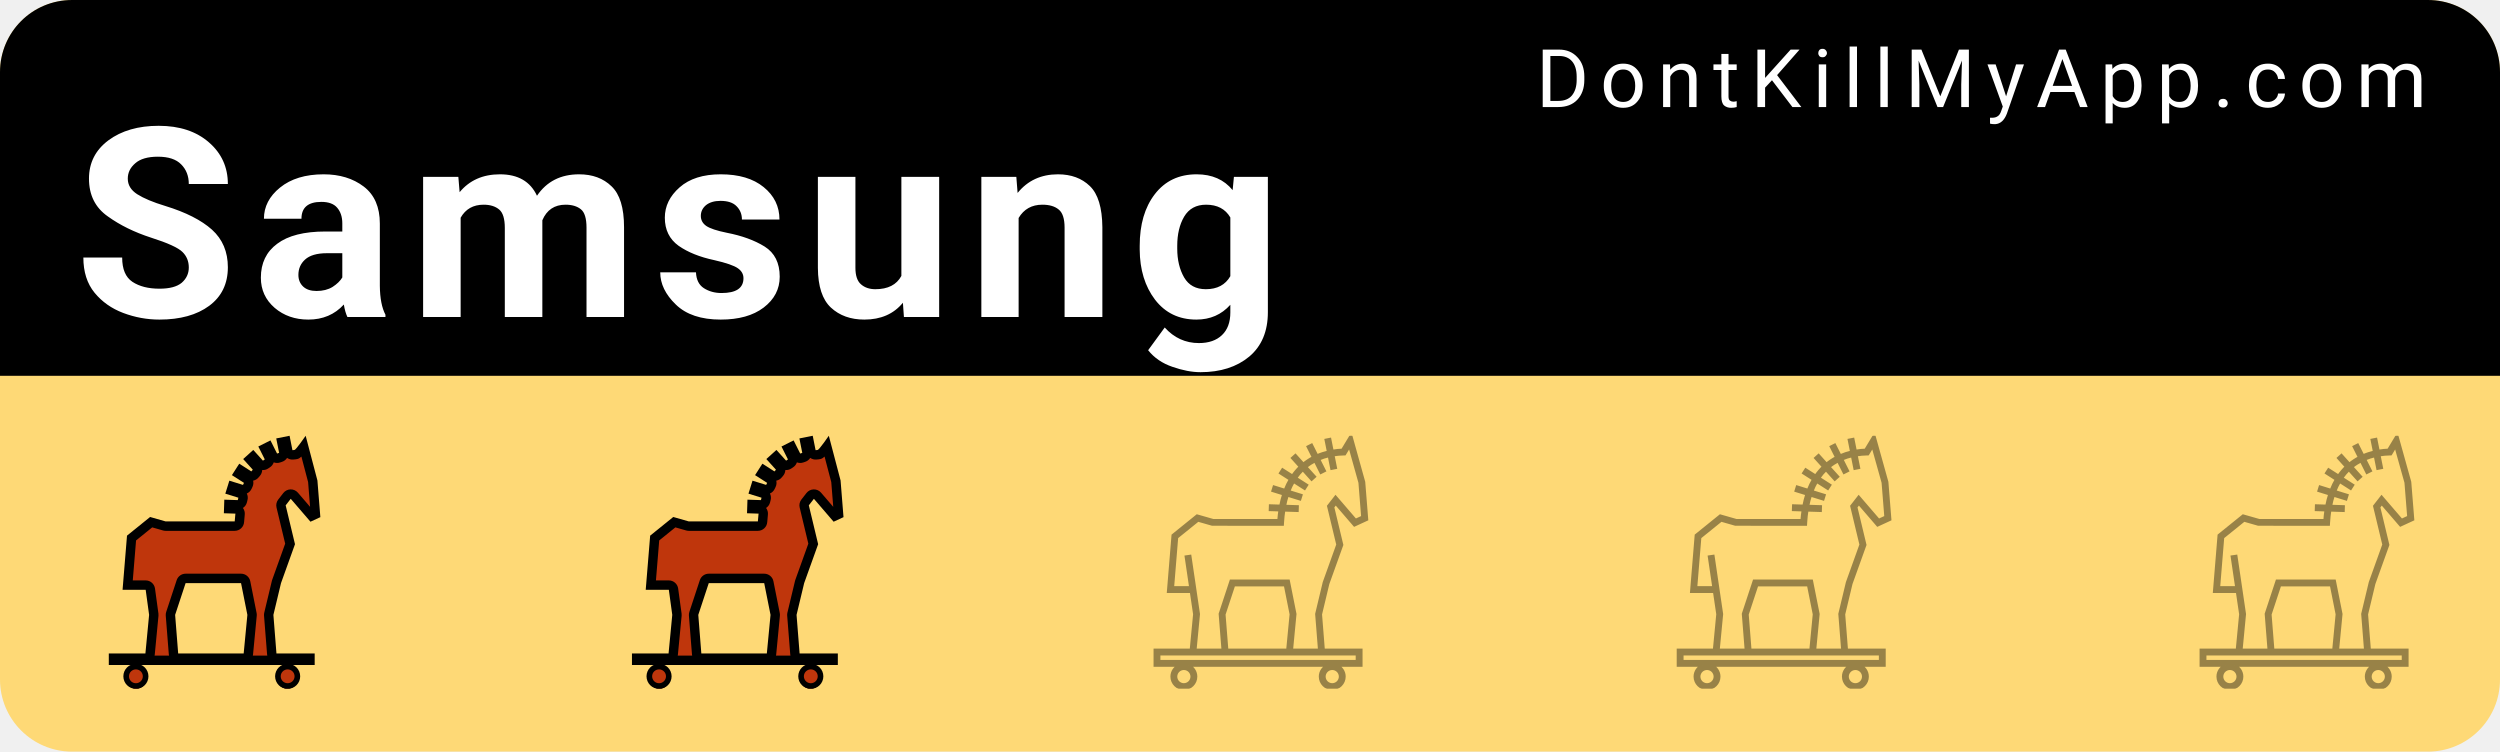
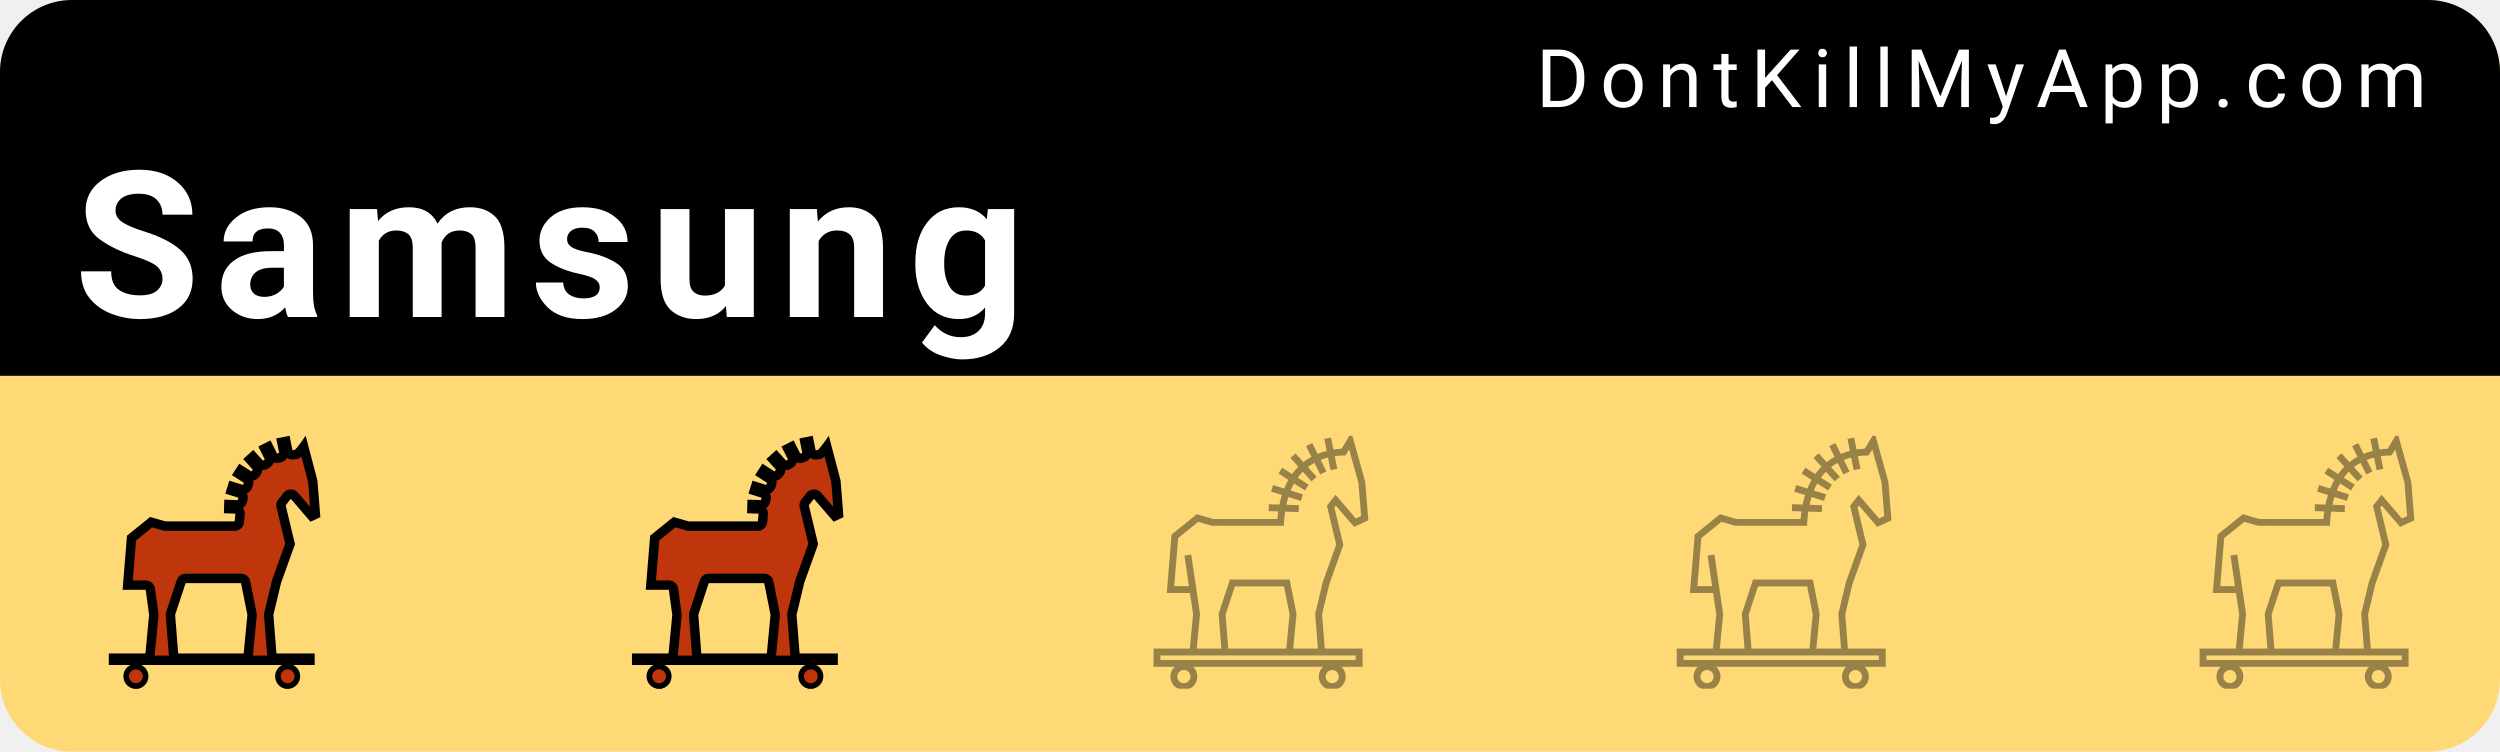
<svg xmlns="http://www.w3.org/2000/svg" width="153mm" height="46mm" viewBox="0 0 153 46" version="1.1" id="svg8">
  <defs id="defs2" />
  <g id="layer1" transform="translate(0,-251)">
    <rect style="color:#000000;clip-rule:nonzero;display:inline;overflow:visible;visibility:visible;opacity:1;isolation:auto;mix-blend-mode:normal;color-interpolation:sRGB;color-interpolation-filters:linearRGB;solid-color:#000000;solid-opacity:1;fill:#fed976;fill-opacity:1;fill-rule:nonzero;stroke:none;stroke-width:0.529;stroke-linecap:round;stroke-linejoin:miter;stroke-miterlimit:4;stroke-dasharray:none;stroke-dashoffset:0;stroke-opacity:1;color-rendering:auto;image-rendering:auto;shape-rendering:auto;text-rendering:auto;enable-background:accumulate" id="bkg" width="153" height="46" x="6.5503158e-15" y="251" rx="4.416" ry="4.416" />
    <path style="color:#000000;clip-rule:nonzero;display:inline;overflow:visible;visibility:visible;opacity:1;isolation:auto;mix-blend-mode:normal;color-interpolation:sRGB;color-interpolation-filters:linearRGB;solid-color:#000000;solid-opacity:1;fill:#000000;fill-opacity:1;fill-rule:nonzero;stroke:none;stroke-width:2;stroke-linecap:round;stroke-linejoin:miter;stroke-miterlimit:4;stroke-dasharray:none;stroke-dashoffset:0;stroke-opacity:1;color-rendering:auto;image-rendering:auto;shape-rendering:auto;text-rendering:auto;enable-background:accumulate" d="M 16.689,0 C 7.443,0 0,7.443 0,16.689 V 86.93 H 578.268 V 16.689 C 578.268,7.443 570.824,0 561.578,0 Z" id="bkgtop" transform="matrix(0.2645833,0,0,0.2645833,0,251)" />
    <text xml:space="preserve" style="font-style:normal;font-variant:normal;font-weight:300;font-stretch:normal;font-size:9.648px;line-height:0%;font-family:Roboto;-inkscape-font-specification:'Roboto Light';text-align:start;letter-spacing:0.685px;word-spacing:0px;writing-mode:lr-tb;text-anchor:start;fill:#ffffff;fill-opacity:1;stroke:none;stroke-width:0.201px;stroke-linecap:butt;stroke-linejoin:miter;stroke-opacity:1" x="94.007" y="257.55" id="link">
      <tspan id="tspan817" x="94.007" y="257.55" style="font-style:normal;font-variant:normal;font-weight:normal;font-stretch:normal;font-size:4.939px;font-family:Roboto;-inkscape-font-specification:Roboto;fill:#ffffff;stroke-width:0.201px">DontKillMyApp.com</tspan>
    </text>
    <text xml:space="preserve" style="font-style:normal;font-variant:normal;font-weight:bold;font-stretch:normal;font-size:12.7px;line-height:0%;font-family:Roboto;-inkscape-font-specification:'Roboto Bold';text-align:start;letter-spacing:0.902px;word-spacing:0px;writing-mode:lr-tb;text-anchor:start;fill:#ffffff;fill-opacity:1;stroke:none;stroke-width:0.265px;stroke-linecap:butt;stroke-linejoin:miter;stroke-opacity:1" x="4.538" y="270.402" id="vendor">
-       <tspan id="tspan821" x="4.538" y="270.402" style="font-style:normal;font-variant:normal;font-weight:bold;font-stretch:normal;font-size:16.228px;font-family:Roboto;-inkscape-font-specification:'Roboto Bold';fill:#ffffff;stroke-width:0.265px">Samsung</tspan>
+       <tspan id="tspan821" x="4.538" y="270.402" style="font-style:normal;font-variant:normal;font-weight:bold;font-stretch:normal;font-size:12.5px;font-family:Roboto;-inkscape-font-specification:'Roboto Bold';fill:#ffffff;stroke-width:0.265px">Samsung</tspan>
    </text>
    <g id="poo1" transform="matrix(0.01510025,0,0,0.01510025,5.393161,277.6693)">
      <svg version="1.1" x="0px" y="0px" viewBox="0 0 75.284 90" xml:space="preserve" id="svg14" width="1025" height="1025">
        <defs id="defs18" />
        <g id="g8" transform="translate(-12.358,-5)">
          <circle cx="75.88" cy="91.367" r="3.633" id="circle2" />
          <circle cx="22.104" cy="91.367" r="3.633" id="circle4" />
          <path d="M 70.933,68.74 73.642,57.429 78.616,43.583 75.297,29.754 77.107,27.43 84.123,35.584 87.642,33.96 86.598,20.908 82.413,5 c 0,0 -3.433,5.014 -3.983,5.058 -0.235,0.019 -0.476,0.041 -0.722,0.067 L 76.688,5 l -4.743,0.945 1.024,5.144 c -0.243,0.075 -0.487,0.155 -0.731,0.24 L 69.89,6.65 l -4.323,2.168 2.307,4.599 c -0.223,0.141 -0.444,0.287 -0.665,0.44 l -3.435,-3.814 -3.593,3.237 3.418,3.794 c -0.176,0.2 -0.351,0.402 -0.523,0.613 l -4.3,-2.751 -2.606,4.074 4.293,2.746 c -0.119,0.237 -0.234,0.483 -0.348,0.73 l -4.859,-1.507 -1.434,4.619 4.649,1.442 c -0.076,0.278 -0.144,0.567 -0.214,0.855 l -4.794,-0.156 -0.157,4.834 4.106,0.133 C 57.309,33.6 57.22,34.517 57.165,35.481 H 32.587 L 27.056,33.9 18.837,40.539 17.255,59.821 h 8.228 l 1.219,8.917 -1.315,13.722 H 12.358 v 4.115 H 85.623 V 82.46 H 72.017 Z M 37.046,82.462 35.962,68.74 39.693,57.429 h 19.724 l 2.255,11.311 -1.315,13.722 z" id="path6" />
        </g>
        <g transform="translate(-12.358,-5)" id="g821" style="fill:#bf360c;fill-opacity:1">
          <circle id="circle815" r="3.633" cy="91.367" cx="75.88" style="fill:#bf360c;fill-opacity:1" />
          <circle id="circle817" r="3.633" cy="91.367" cx="22.104" style="fill:#bf360c;fill-opacity:1" />
          <path style="fill:#bf360c;fill-opacity:1" id="path819" d="m 80.895,12.396 c -0.113,0.103 -0.209,0.199 -0.396,0.332 -0.277,0.196 -0.575,0.57 -1.801,0.668 -0.217,0.018 -0.43,0.037 -0.639,0.059 A 3.349,3.349 0 0 1 75.799,12.875 3.349,3.349 0 0 1 73.957,14.289 c -0.218,0.067 -0.424,0.134 -0.617,0.201 a 3.349,3.349 0 0 1 -2.287,-0.029 3.349,3.349 0 0 1 -1.391,1.787 c -0.185,0.117 -0.365,0.237 -0.547,0.363 a 3.349,3.349 0 0 1 -2.172,0.582 3.349,3.349 0 0 1 -0.83,2.094 c -0.165,0.188 -0.312,0.357 -0.441,0.516 a 3.349,3.349 0 0 1 -1.957,1.172 3.349,3.349 0 0 1 -0.26,2.283 c -0.088,0.176 -0.188,0.392 -0.299,0.633 a 3.349,3.349 0 0 1 -1.688,1.656 3.349,3.349 0 0 1 0.232,2.375 c -0.052,0.19 -0.113,0.451 -0.189,0.764 a 3.349,3.349 0 0 1 -1.422,2.008 3.349,3.349 0 0 1 0.648,2.395 c -0.099,0.856 -0.18,1.707 -0.23,2.584 a 3.349,3.349 0 0 1 -3.344,3.158 H 32.588 a 3.349,3.349 0 0 1 -0.92,-0.129 l -3.859,-1.104 -5.75,4.645 -1.168,14.229 h 4.592 a 3.349,3.349 0 0 1 3.318,2.896 l 1.219,8.918 a 3.349,3.349 0 0 1 0.016,0.773 L 28.721,82.781 a 3.349,3.349 0 0 1 -0.078,0.443 h 5.148 a 3.349,3.349 0 0 1 -0.082,-0.498 L 32.625,69.004 a 3.349,3.349 0 0 1 0.158,-1.312 l 3.73,-11.311 a 3.349,3.349 0 0 1 3.18,-2.301 h 19.725 a 3.349,3.349 0 0 1 3.285,2.695 l 2.254,11.311 a 3.349,3.349 0 0 1 0.049,0.975 l -1.314,13.723 a 3.349,3.349 0 0 1 -0.076,0.441 h 5.146 a 3.349,3.349 0 0 1 -0.082,-0.5 L 67.596,69.004 a 3.349,3.349 0 0 1 0.08,-1.043 l 2.709,-11.311 a 3.349,3.349 0 0 1 0.105,-0.354 L 75.125,43.391 72.041,30.535 a 3.349,3.349 0 0 1 0.613,-2.84 l 1.811,-2.324 a 3.349,3.349 0 0 1 5.182,-0.125 l 4.342,5.047 -0.705,-8.82 z" />
        </g>
        <circle style="color:#000000;clip-rule:nonzero;display:inline;overflow:visible;visibility:visible;opacity:1;isolation:auto;mix-blend-mode:normal;color-interpolation:sRGB;color-interpolation-filters:linearRGB;solid-color:#000000;solid-opacity:1;fill:#bf360c;fill-opacity:1;fill-rule:nonzero;stroke:#000000;stroke-width:2;stroke-linecap:round;stroke-linejoin:miter;stroke-miterlimit:4;stroke-dasharray:none;stroke-dashoffset:0;stroke-opacity:1;color-rendering:auto;image-rendering:auto;shape-rendering:auto;text-rendering:auto;enable-background:accumulate" id="path2590" cx="9.644" cy="85.599" r="3.464" />
        <circle r="3.464" cy="85.599" cx="63.644" id="circle2592" style="color:#000000;clip-rule:nonzero;display:inline;overflow:visible;visibility:visible;opacity:1;isolation:auto;mix-blend-mode:normal;color-interpolation:sRGB;color-interpolation-filters:linearRGB;solid-color:#000000;solid-opacity:1;fill:#bf360c;fill-opacity:1;fill-rule:nonzero;stroke:#000000;stroke-width:2;stroke-linecap:round;stroke-linejoin:miter;stroke-miterlimit:4;stroke-dasharray:none;stroke-dashoffset:0;stroke-opacity:1;color-rendering:auto;image-rendering:auto;shape-rendering:auto;text-rendering:auto;enable-background:accumulate" />
      </svg>
    </g>
    <g transform="matrix(0.01510025,0,0,0.01510025,37.41043,277.6693)" id="poo2">
      <svg version="1.1" x="0px" y="0px" viewBox="0 0 75.284 90" xml:space="preserve" id="svg14" width="1025" height="1025">
        <defs id="defs18" />
        <g id="g8" transform="translate(-12.358,-5)">
          <circle cx="75.88" cy="91.367" r="3.633" id="circle2" />
          <circle cx="22.104" cy="91.367" r="3.633" id="circle4" />
          <path d="M 70.933,68.74 73.642,57.429 78.616,43.583 75.297,29.754 77.107,27.43 84.123,35.584 87.642,33.96 86.598,20.908 82.413,5 c 0,0 -3.433,5.014 -3.983,5.058 -0.235,0.019 -0.476,0.041 -0.722,0.067 L 76.688,5 l -4.743,0.945 1.024,5.144 c -0.243,0.075 -0.487,0.155 -0.731,0.24 L 69.89,6.65 l -4.323,2.168 2.307,4.599 c -0.223,0.141 -0.444,0.287 -0.665,0.44 l -3.435,-3.814 -3.593,3.237 3.418,3.794 c -0.176,0.2 -0.351,0.402 -0.523,0.613 l -4.3,-2.751 -2.606,4.074 4.293,2.746 c -0.119,0.237 -0.234,0.483 -0.348,0.73 l -4.859,-1.507 -1.434,4.619 4.649,1.442 c -0.076,0.278 -0.144,0.567 -0.214,0.855 l -4.794,-0.156 -0.157,4.834 4.106,0.133 C 57.309,33.6 57.22,34.517 57.165,35.481 H 32.587 L 27.056,33.9 18.837,40.539 17.255,59.821 h 8.228 l 1.219,8.917 -1.315,13.722 H 12.358 v 4.115 H 85.623 V 82.46 H 72.017 Z M 37.046,82.462 35.962,68.74 39.693,57.429 h 19.724 l 2.255,11.311 -1.315,13.722 z" id="path6" />
        </g>
        <g transform="translate(-12.358,-5)" id="g821" style="fill:#bf360c;fill-opacity:1">
          <circle id="circle815" r="3.633" cy="91.367" cx="75.88" style="fill:#bf360c;fill-opacity:1" />
          <circle id="circle817" r="3.633" cy="91.367" cx="22.104" style="fill:#bf360c;fill-opacity:1" />
          <path style="fill:#bf360c;fill-opacity:1" id="path819" d="m 80.895,12.396 c -0.113,0.103 -0.209,0.199 -0.396,0.332 -0.277,0.196 -0.575,0.57 -1.801,0.668 -0.217,0.018 -0.43,0.037 -0.639,0.059 A 3.349,3.349 0 0 1 75.799,12.875 3.349,3.349 0 0 1 73.957,14.289 c -0.218,0.067 -0.424,0.134 -0.617,0.201 a 3.349,3.349 0 0 1 -2.287,-0.029 3.349,3.349 0 0 1 -1.391,1.787 c -0.185,0.117 -0.365,0.237 -0.547,0.363 a 3.349,3.349 0 0 1 -2.172,0.582 3.349,3.349 0 0 1 -0.83,2.094 c -0.165,0.188 -0.312,0.357 -0.441,0.516 a 3.349,3.349 0 0 1 -1.957,1.172 3.349,3.349 0 0 1 -0.26,2.283 c -0.088,0.176 -0.188,0.392 -0.299,0.633 a 3.349,3.349 0 0 1 -1.688,1.656 3.349,3.349 0 0 1 0.232,2.375 c -0.052,0.19 -0.113,0.451 -0.189,0.764 a 3.349,3.349 0 0 1 -1.422,2.008 3.349,3.349 0 0 1 0.648,2.395 c -0.099,0.856 -0.18,1.707 -0.23,2.584 a 3.349,3.349 0 0 1 -3.344,3.158 H 32.588 a 3.349,3.349 0 0 1 -0.92,-0.129 l -3.859,-1.104 -5.75,4.645 -1.168,14.229 h 4.592 a 3.349,3.349 0 0 1 3.318,2.896 l 1.219,8.918 a 3.349,3.349 0 0 1 0.016,0.773 L 28.721,82.781 a 3.349,3.349 0 0 1 -0.078,0.443 h 5.148 a 3.349,3.349 0 0 1 -0.082,-0.498 L 32.625,69.004 a 3.349,3.349 0 0 1 0.158,-1.312 l 3.73,-11.311 a 3.349,3.349 0 0 1 3.18,-2.301 h 19.725 a 3.349,3.349 0 0 1 3.285,2.695 l 2.254,11.311 a 3.349,3.349 0 0 1 0.049,0.975 l -1.314,13.723 a 3.349,3.349 0 0 1 -0.076,0.441 h 5.146 a 3.349,3.349 0 0 1 -0.082,-0.5 L 67.596,69.004 a 3.349,3.349 0 0 1 0.08,-1.043 l 2.709,-11.311 a 3.349,3.349 0 0 1 0.105,-0.354 L 75.125,43.391 72.041,30.535 a 3.349,3.349 0 0 1 0.613,-2.84 l 1.811,-2.324 a 3.349,3.349 0 0 1 5.182,-0.125 l 4.342,5.047 -0.705,-8.82 z" />
        </g>
        <circle style="color:#000000;clip-rule:nonzero;display:inline;overflow:visible;visibility:visible;opacity:1;isolation:auto;mix-blend-mode:normal;color-interpolation:sRGB;color-interpolation-filters:linearRGB;solid-color:#000000;solid-opacity:1;fill:#bf360c;fill-opacity:1;fill-rule:nonzero;stroke:#000000;stroke-width:2;stroke-linecap:round;stroke-linejoin:miter;stroke-miterlimit:4;stroke-dasharray:none;stroke-dashoffset:0;stroke-opacity:1;color-rendering:auto;image-rendering:auto;shape-rendering:auto;text-rendering:auto;enable-background:accumulate" id="path2590" cx="9.644" cy="85.599" r="3.464" />
        <circle r="3.464" cy="85.599" cx="63.644" id="circle2592" style="color:#000000;clip-rule:nonzero;display:inline;overflow:visible;visibility:visible;opacity:1;isolation:auto;mix-blend-mode:normal;color-interpolation:sRGB;color-interpolation-filters:linearRGB;solid-color:#000000;solid-opacity:1;fill:#bf360c;fill-opacity:1;fill-rule:nonzero;stroke:#000000;stroke-width:2;stroke-linecap:round;stroke-linejoin:miter;stroke-miterlimit:4;stroke-dasharray:none;stroke-dashoffset:0;stroke-opacity:1;color-rendering:auto;image-rendering:auto;shape-rendering:auto;text-rendering:auto;enable-background:accumulate" />
      </svg>
    </g>
    <g id="poo3" transform="matrix(0.01510025,0,0,0.01510025,69.4277,277.6693)">
      <svg version="1.1" x="0px" y="0px" viewBox="0 0 77.221 92.142" xml:space="preserve" id="svg8" width="1025" height="1025">
        <defs id="defs12" />
        <path d="m 6.144,87.741 c 0,2.427 1.975,4.401 4.403,4.401 2.426,0 4.4,-1.975 4.4,-4.401 0,-1.833 -1.127,-3.405 -2.723,-4.066 h 50.704 c -1.597,0.661 -2.724,2.233 -2.724,4.066 0,2.427 1.975,4.401 4.402,4.401 2.427,0 4.401,-1.975 4.401,-4.401 0,-1.833 -1.127,-3.405 -2.724,-4.066 h 8.868 V 78.038 H 61.417 L 60.391,65.052 63.063,53.876 68.139,39.747 64.834,25.978 65.869,24.649 72.694,32.58 77.221,30.492 76.13,16.85 71.43,0 68.303,5.185 c -1.057,0.039 -2.307,0.148 -3.67,0.386 L 63.77,1.246 62.299,1.539 63.162,5.875 c -1.321,0.31 -2.713,0.751 -4.118,1.366 l -1.962,-3.912 -1.341,0.673 1.95,3.887 c -1.234,0.644 -2.459,1.436 -3.636,2.406 l -2.868,-3.184 -1.114,1.004 2.859,3.174 c -1.001,0.956 -1.949,2.066 -2.825,3.336 l -3.601,-2.304 -0.809,1.264 3.598,2.302 c -0.706,1.182 -1.348,2.492 -1.91,3.944 l -4.012,-1.245 -0.444,1.433 3.952,1.226 c -0.44,1.333 -0.815,2.775 -1.114,4.335 l -3.752,-0.122 -0.049,1.499 3.54,0.115 c -0.182,1.184 -0.325,2.425 -0.418,3.739 H 21.19 L 15.357,29.144 6.542,36.264 4.859,56.78 h 8.34 l 1.214,8.233 -1.248,13.026 H 0 v 5.637 h 8.868 c -1.597,0.661 -2.724,2.233 -2.724,4.065 z m 7.303,0 c 0,1.6 -1.301,2.901 -2.9,2.901 -1.601,0 -2.903,-1.302 -2.903,-2.901 0,-1.6 1.302,-2.902 2.903,-2.902 1.599,0.001 2.9,1.302 2.9,2.902 z m 54.061,0 c 0,1.6 -1.302,2.901 -2.901,2.901 -1.601,0 -2.902,-1.302 -2.902,-2.901 0,-1.6 1.302,-2.902 2.902,-2.902 1.599,0.001 2.901,1.302 2.901,2.902 z m -54.7,-43.896 -1.484,0.219 1.654,11.216 H 6.487 l 1.498,-18.253 7.709,-6.227 5.186,1.482 25.619,0.029 0.041,-0.707 c 0.092,-1.596 0.259,-3.081 0.478,-4.483 l 4.872,0.158 0.049,-1.499 -4.661,-0.151 c 0.278,-1.415 0.618,-2.73 1.015,-3.946 l 4.556,1.413 0.444,-1.433 -4.498,-1.395 c 0.51,-1.32 1.09,-2.514 1.727,-3.596 l 4.01,2.565 0.809,-1.264 -4.018,-2.571 c 0.795,-1.159 1.662,-2.163 2.574,-3.043 l 3.196,3.548 1.114,-1.004 -3.193,-3.544 c 1.068,-0.877 2.185,-1.598 3.321,-2.188 l 2.133,4.254 1.341,-0.673 -2.118,-4.224 C 60.95,7.989 62.216,7.597 63.449,7.315 l 0.92,4.621 1.471,-0.293 -0.919,-4.619 C 66.28,6.799 67.577,6.697 68.749,6.673 l 0.413,-0.009 1.759,-2.916 3.72,13.293 1.001,12.526 -2.548,1.176 -7.282,-8.462 -2.604,3.344 3.369,14.035 -4.948,13.787 -2.75,11.486 1.035,13.104 H 49.828 L 51.082,64.954 48.673,52.872 H 27.686 l -3.968,12.029 1.038,13.136 H 14.672 L 15.924,64.973 Z M 26.261,78.039 25.238,65.085 28.772,54.374 h 18.671 l 2.125,10.659 -1.247,13.006 z M 1.5,79.539 h 72.152 v 2.637 H 1.5 Z" id="path2" style="stroke:#000000;stroke-opacity:1;opacity:0.4" />
      </svg>
    </g>
    <g transform="matrix(0.01510025,0,0,0.01510025,101.445,277.6693)" id="poo4">
      <svg version="1.1" x="0px" y="0px" viewBox="0 0 77.221 92.142" xml:space="preserve" id="svg8" width="1025" height="1025">
        <defs id="defs12" />
        <path d="m 6.144,87.741 c 0,2.427 1.975,4.401 4.403,4.401 2.426,0 4.4,-1.975 4.4,-4.401 0,-1.833 -1.127,-3.405 -2.723,-4.066 h 50.704 c -1.597,0.661 -2.724,2.233 -2.724,4.066 0,2.427 1.975,4.401 4.402,4.401 2.427,0 4.401,-1.975 4.401,-4.401 0,-1.833 -1.127,-3.405 -2.724,-4.066 h 8.868 V 78.038 H 61.417 L 60.391,65.052 63.063,53.876 68.139,39.747 64.834,25.978 65.869,24.649 72.694,32.58 77.221,30.492 76.13,16.85 71.43,0 68.303,5.185 c -1.057,0.039 -2.307,0.148 -3.67,0.386 L 63.77,1.246 62.299,1.539 63.162,5.875 c -1.321,0.31 -2.713,0.751 -4.118,1.366 l -1.962,-3.912 -1.341,0.673 1.95,3.887 c -1.234,0.644 -2.459,1.436 -3.636,2.406 l -2.868,-3.184 -1.114,1.004 2.859,3.174 c -1.001,0.956 -1.949,2.066 -2.825,3.336 l -3.601,-2.304 -0.809,1.264 3.598,2.302 c -0.706,1.182 -1.348,2.492 -1.91,3.944 l -4.012,-1.245 -0.444,1.433 3.952,1.226 c -0.44,1.333 -0.815,2.775 -1.114,4.335 l -3.752,-0.122 -0.049,1.499 3.54,0.115 c -0.182,1.184 -0.325,2.425 -0.418,3.739 H 21.19 L 15.357,29.144 6.542,36.264 4.859,56.78 h 8.34 l 1.214,8.233 -1.248,13.026 H 0 v 5.637 h 8.868 c -1.597,0.661 -2.724,2.233 -2.724,4.065 z m 7.303,0 c 0,1.6 -1.301,2.901 -2.9,2.901 -1.601,0 -2.903,-1.302 -2.903,-2.901 0,-1.6 1.302,-2.902 2.903,-2.902 1.599,0.001 2.9,1.302 2.9,2.902 z m 54.061,0 c 0,1.6 -1.302,2.901 -2.901,2.901 -1.601,0 -2.902,-1.302 -2.902,-2.901 0,-1.6 1.302,-2.902 2.902,-2.902 1.599,0.001 2.901,1.302 2.901,2.902 z m -54.7,-43.896 -1.484,0.219 1.654,11.216 H 6.487 l 1.498,-18.253 7.709,-6.227 5.186,1.482 25.619,0.029 0.041,-0.707 c 0.092,-1.596 0.259,-3.081 0.478,-4.483 l 4.872,0.158 0.049,-1.499 -4.661,-0.151 c 0.278,-1.415 0.618,-2.73 1.015,-3.946 l 4.556,1.413 0.444,-1.433 -4.498,-1.395 c 0.51,-1.32 1.09,-2.514 1.727,-3.596 l 4.01,2.565 0.809,-1.264 -4.018,-2.571 c 0.795,-1.159 1.662,-2.163 2.574,-3.043 l 3.196,3.548 1.114,-1.004 -3.193,-3.544 c 1.068,-0.877 2.185,-1.598 3.321,-2.188 l 2.133,4.254 1.341,-0.673 -2.118,-4.224 C 60.95,7.989 62.216,7.597 63.449,7.315 l 0.92,4.621 1.471,-0.293 -0.919,-4.619 C 66.28,6.799 67.577,6.697 68.749,6.673 l 0.413,-0.009 1.759,-2.916 3.72,13.293 1.001,12.526 -2.548,1.176 -7.282,-8.462 -2.604,3.344 3.369,14.035 -4.948,13.787 -2.75,11.486 1.035,13.104 H 49.828 L 51.082,64.954 48.673,52.872 H 27.686 l -3.968,12.029 1.038,13.136 H 14.672 L 15.924,64.973 Z M 26.261,78.039 25.238,65.085 28.772,54.374 h 18.671 l 2.125,10.659 -1.247,13.006 z M 1.5,79.539 h 72.152 v 2.637 H 1.5 Z" id="path2" style="stroke:#000000;stroke-opacity:1;opacity:0.4" />
      </svg>
    </g>
    <g transform="matrix(0.01510025,0,0,0.01510025,133.445,277.6693)" id="poo5">
      <svg version="1.1" x="0px" y="0px" viewBox="0 0 77.221 92.142" xml:space="preserve" id="svg8" width="1025" height="1025">
        <defs id="defs12" />
        <path d="m 6.144,87.741 c 0,2.427 1.975,4.401 4.403,4.401 2.426,0 4.4,-1.975 4.4,-4.401 0,-1.833 -1.127,-3.405 -2.723,-4.066 h 50.704 c -1.597,0.661 -2.724,2.233 -2.724,4.066 0,2.427 1.975,4.401 4.402,4.401 2.427,0 4.401,-1.975 4.401,-4.401 0,-1.833 -1.127,-3.405 -2.724,-4.066 h 8.868 V 78.038 H 61.417 L 60.391,65.052 63.063,53.876 68.139,39.747 64.834,25.978 65.869,24.649 72.694,32.58 77.221,30.492 76.13,16.85 71.43,0 68.303,5.185 c -1.057,0.039 -2.307,0.148 -3.67,0.386 L 63.77,1.246 62.299,1.539 63.162,5.875 c -1.321,0.31 -2.713,0.751 -4.118,1.366 l -1.962,-3.912 -1.341,0.673 1.95,3.887 c -1.234,0.644 -2.459,1.436 -3.636,2.406 l -2.868,-3.184 -1.114,1.004 2.859,3.174 c -1.001,0.956 -1.949,2.066 -2.825,3.336 l -3.601,-2.304 -0.809,1.264 3.598,2.302 c -0.706,1.182 -1.348,2.492 -1.91,3.944 l -4.012,-1.245 -0.444,1.433 3.952,1.226 c -0.44,1.333 -0.815,2.775 -1.114,4.335 l -3.752,-0.122 -0.049,1.499 3.54,0.115 c -0.182,1.184 -0.325,2.425 -0.418,3.739 H 21.19 L 15.357,29.144 6.542,36.264 4.859,56.78 h 8.34 l 1.214,8.233 -1.248,13.026 H 0 v 5.637 h 8.868 c -1.597,0.661 -2.724,2.233 -2.724,4.065 z m 7.303,0 c 0,1.6 -1.301,2.901 -2.9,2.901 -1.601,0 -2.903,-1.302 -2.903,-2.901 0,-1.6 1.302,-2.902 2.903,-2.902 1.599,0.001 2.9,1.302 2.9,2.902 z m 54.061,0 c 0,1.6 -1.302,2.901 -2.901,2.901 -1.601,0 -2.902,-1.302 -2.902,-2.901 0,-1.6 1.302,-2.902 2.902,-2.902 1.599,0.001 2.901,1.302 2.901,2.902 z m -54.7,-43.896 -1.484,0.219 1.654,11.216 H 6.487 l 1.498,-18.253 7.709,-6.227 5.186,1.482 25.619,0.029 0.041,-0.707 c 0.092,-1.596 0.259,-3.081 0.478,-4.483 l 4.872,0.158 0.049,-1.499 -4.661,-0.151 c 0.278,-1.415 0.618,-2.73 1.015,-3.946 l 4.556,1.413 0.444,-1.433 -4.498,-1.395 c 0.51,-1.32 1.09,-2.514 1.727,-3.596 l 4.01,2.565 0.809,-1.264 -4.018,-2.571 c 0.795,-1.159 1.662,-2.163 2.574,-3.043 l 3.196,3.548 1.114,-1.004 -3.193,-3.544 c 1.068,-0.877 2.185,-1.598 3.321,-2.188 l 2.133,4.254 1.341,-0.673 -2.118,-4.224 C 60.95,7.989 62.216,7.597 63.449,7.315 l 0.92,4.621 1.471,-0.293 -0.919,-4.619 C 66.28,6.799 67.577,6.697 68.749,6.673 l 0.413,-0.009 1.759,-2.916 3.72,13.293 1.001,12.526 -2.548,1.176 -7.282,-8.462 -2.604,3.344 3.369,14.035 -4.948,13.787 -2.75,11.486 1.035,13.104 H 49.828 L 51.082,64.954 48.673,52.872 H 27.686 l -3.968,12.029 1.038,13.136 H 14.672 L 15.924,64.973 Z M 26.261,78.039 25.238,65.085 28.772,54.374 h 18.671 l 2.125,10.659 -1.247,13.006 z M 1.5,79.539 h 72.152 v 2.637 H 1.5 Z" id="path2" style="stroke:#000000;stroke-opacity:1;opacity:0.4" />
      </svg>
    </g>
  </g>
</svg>
